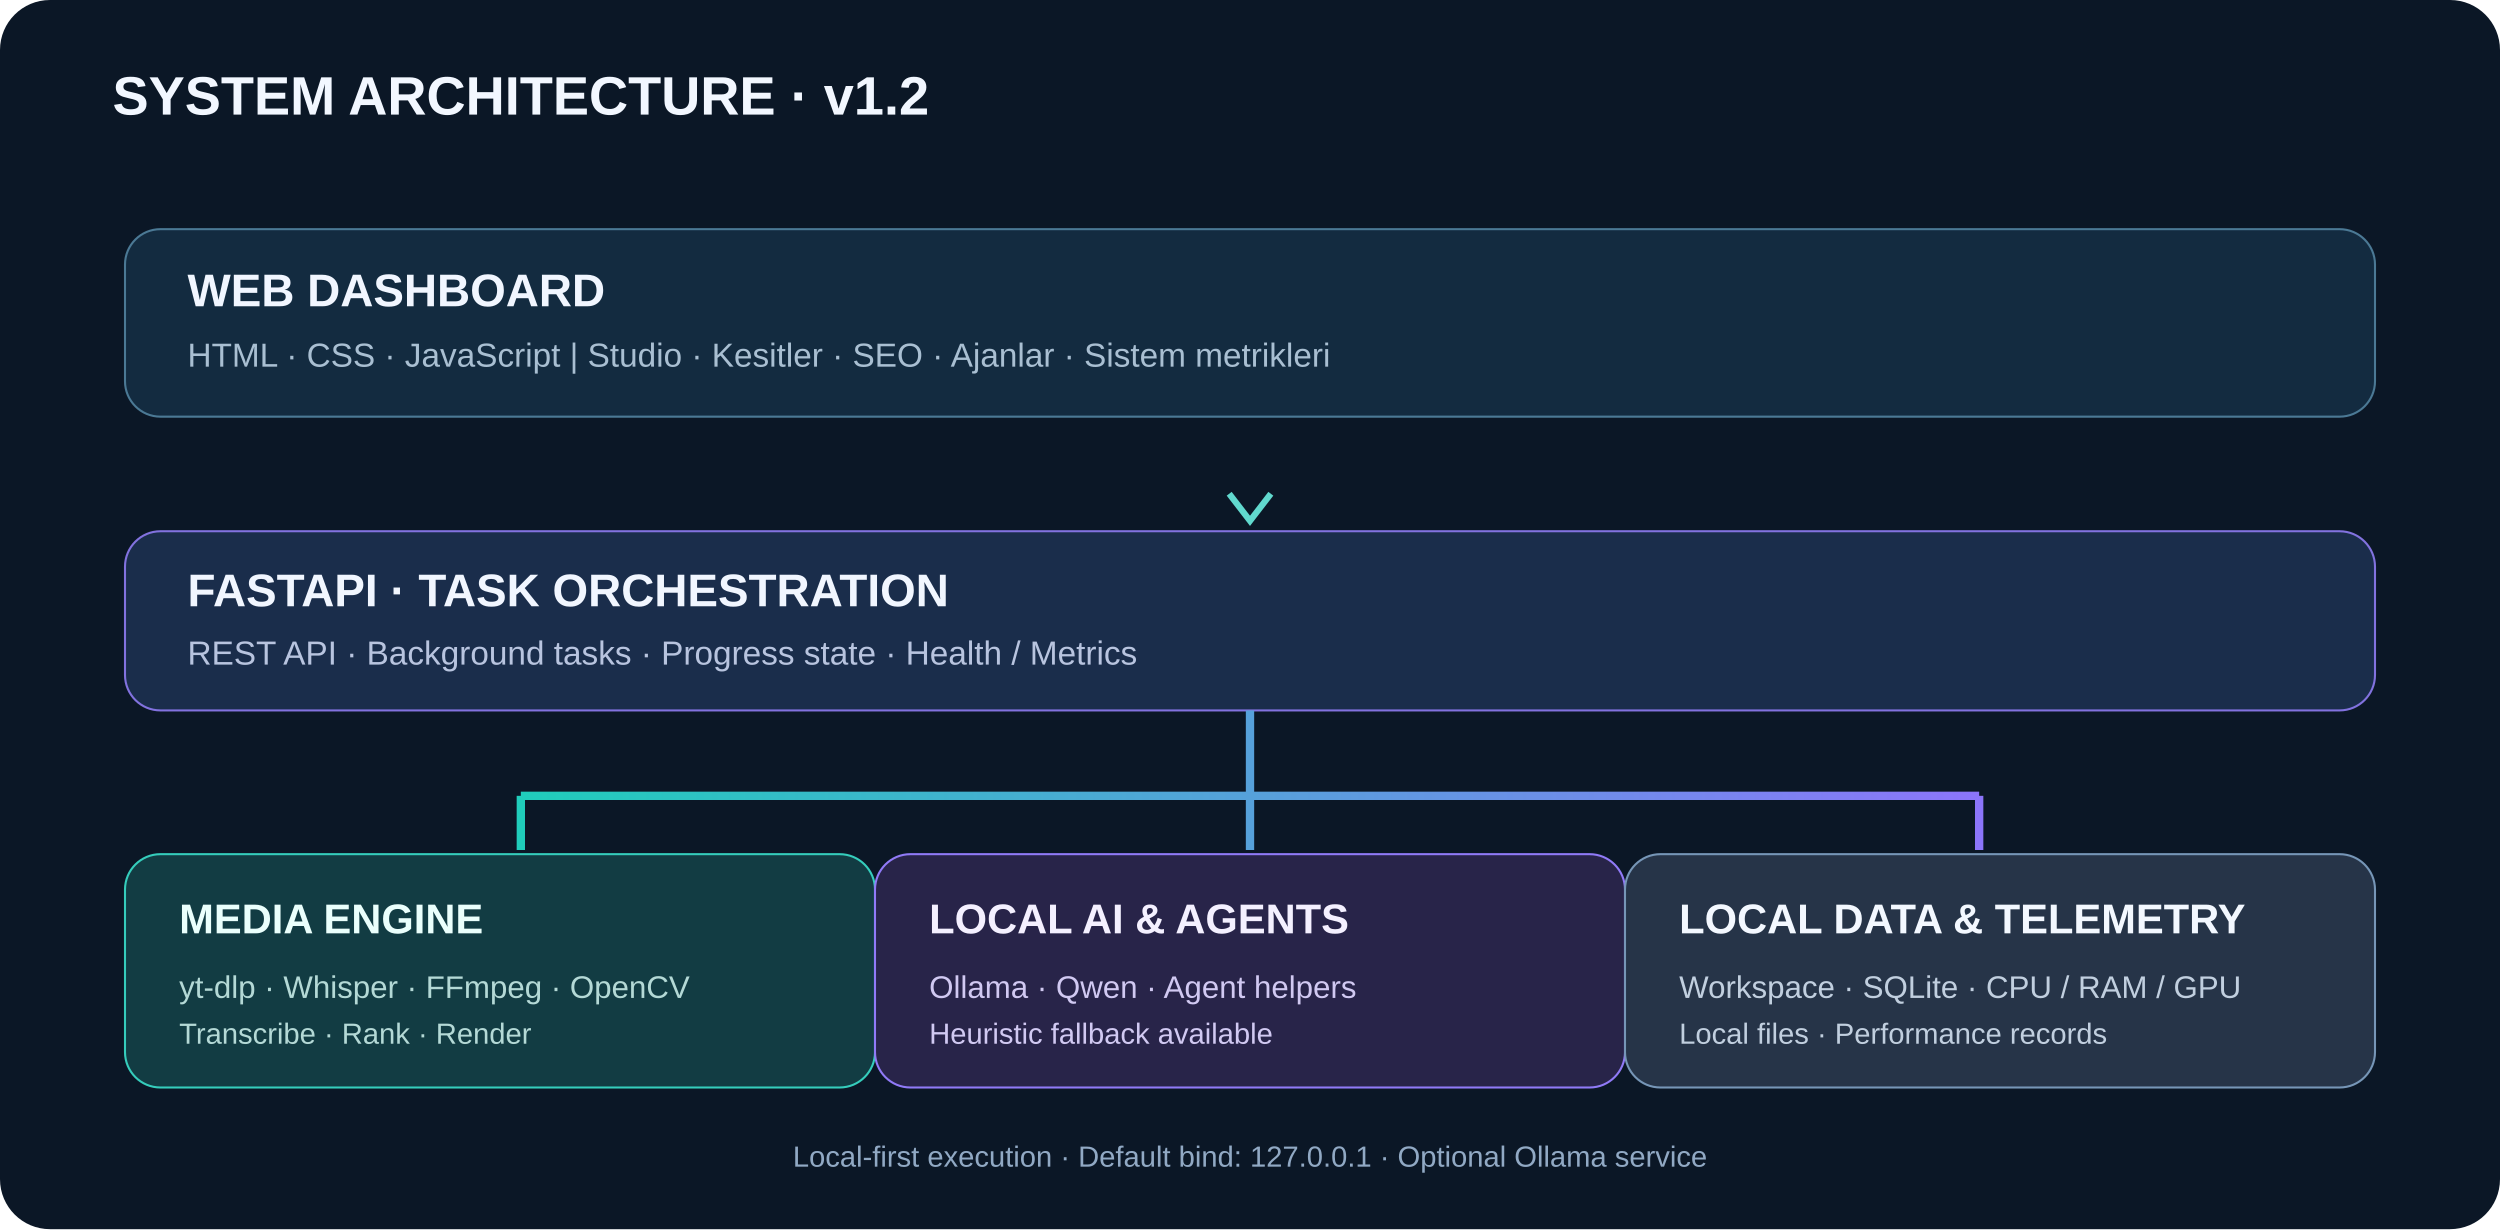
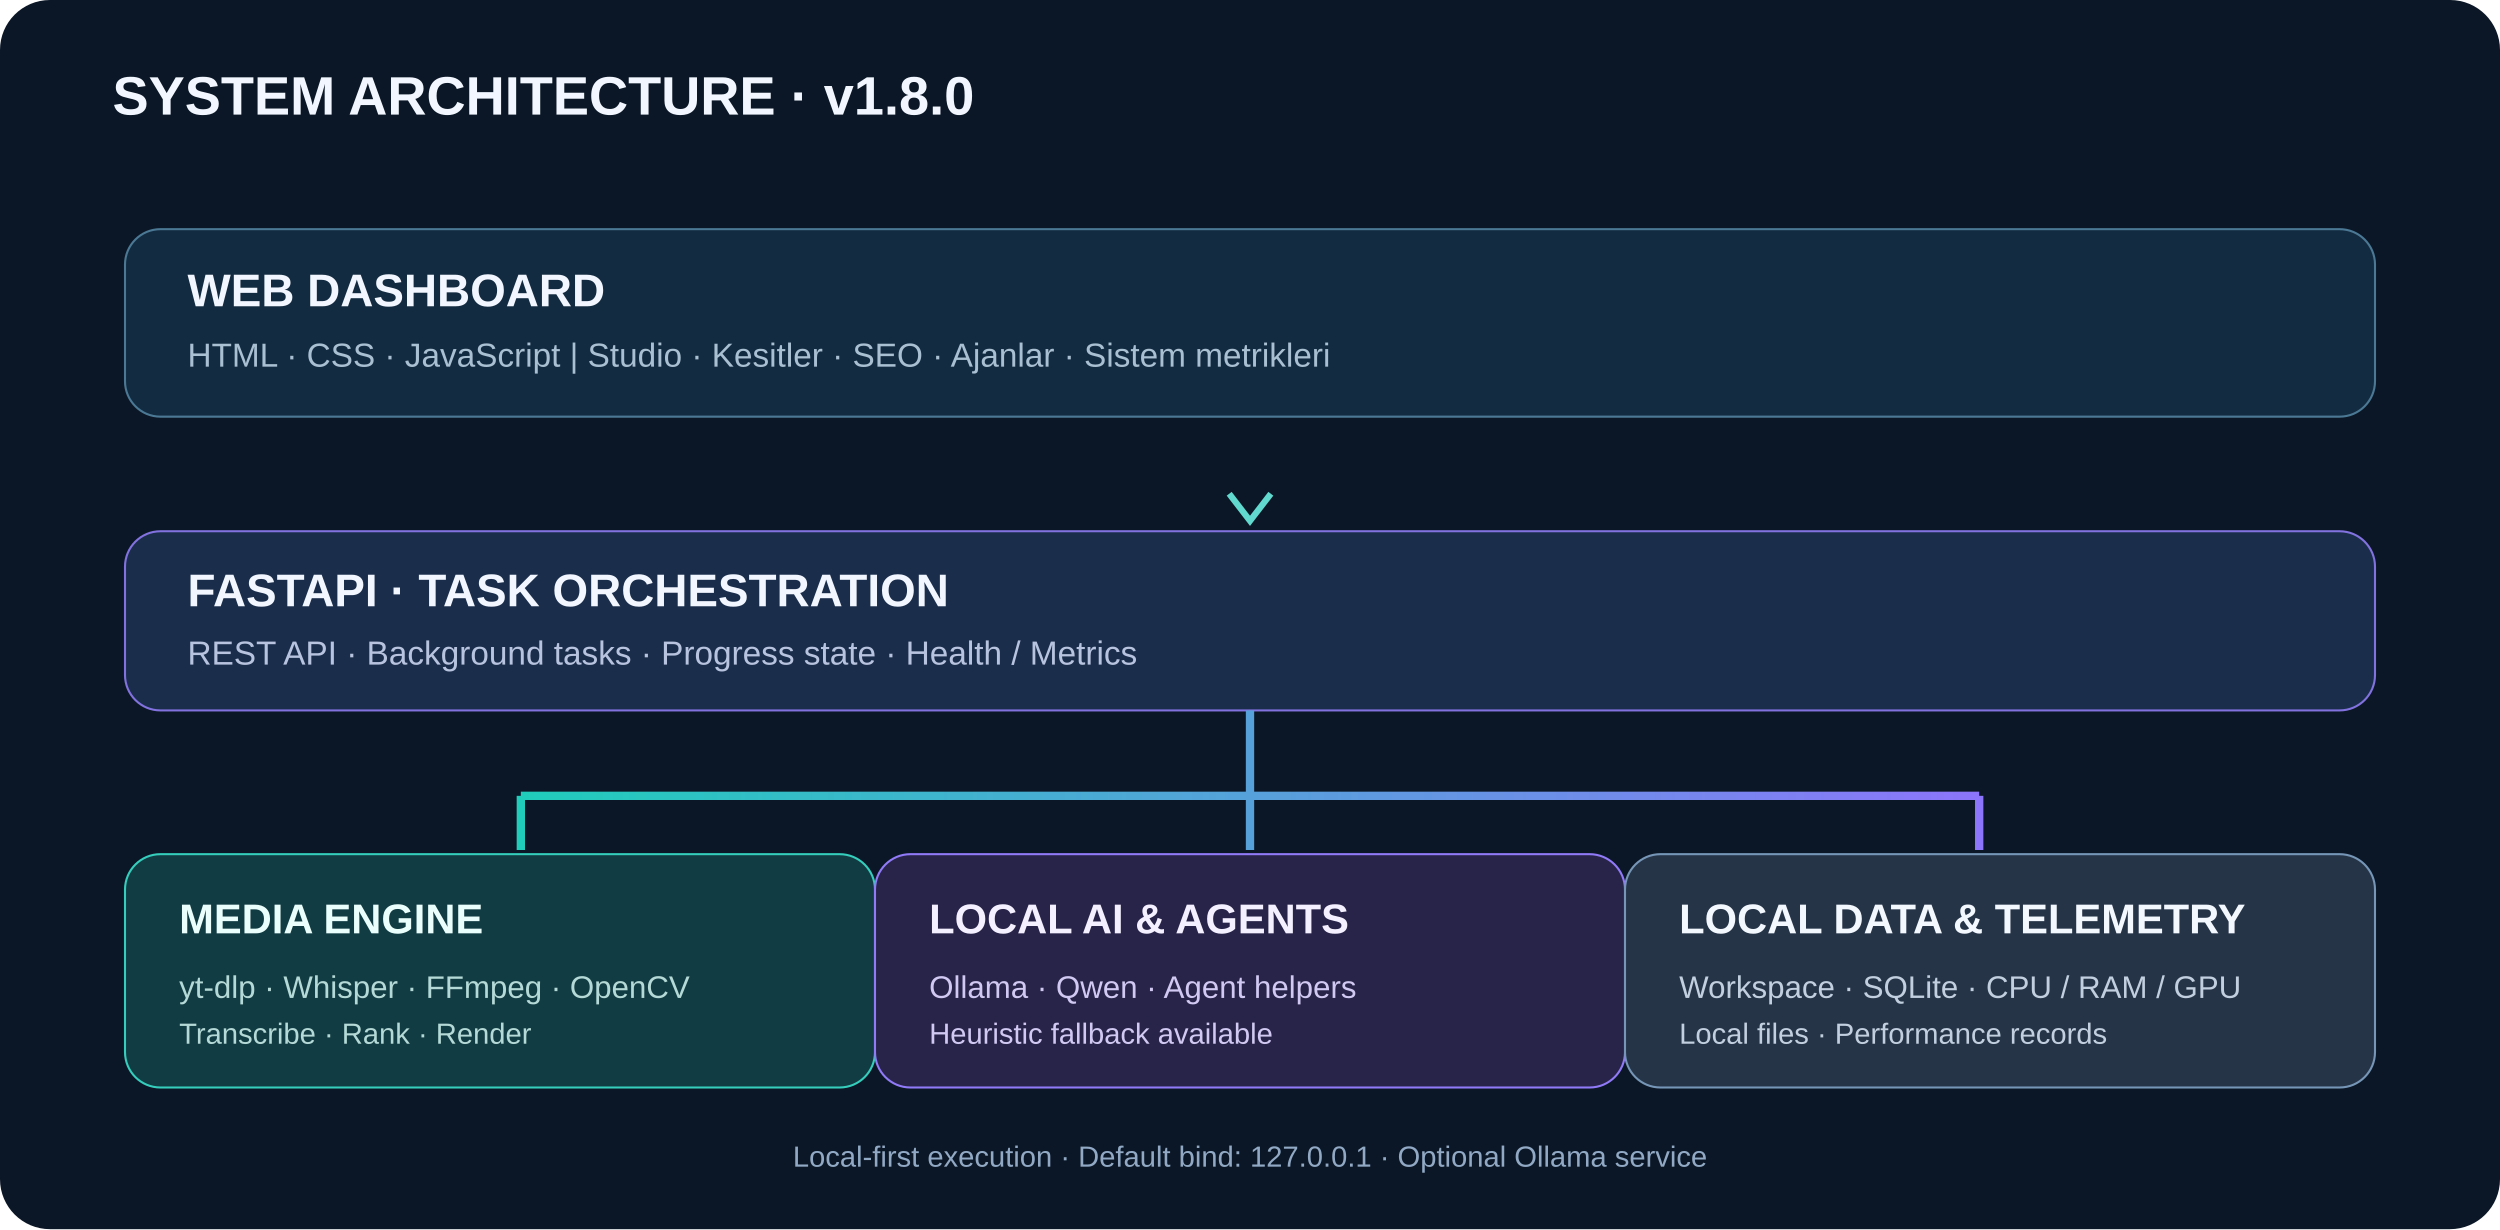
<svg xmlns="http://www.w3.org/2000/svg" width="1200" height="590" viewBox="0 0 1200 590" role="img" aria-labelledby="t d">
  <defs>
    <linearGradient id="a" x1="0" x2="1">
      <stop stop-color="#20cdbb" />
      <stop offset="1" stop-color="#8c75fa" />
    </linearGradient>
  </defs>
  <rect width="1200" height="590" rx="24" fill="#0b1726" />
-   <text x="54" y="55" fill="#f2f7ff" font-family="Arial,sans-serif" font-size="26" font-weight="700">SYSTEM ARCHITECTURE · v1.2</text>
+   <text x="54" y="55" fill="#f2f7ff" font-family="Arial,sans-serif" font-size="26" font-weight="700">SYSTEM ARCHITECTURE · v1.8.0</text>
  <g font-family="Arial,sans-serif">
    <rect x="60" y="110" width="1080" height="90" rx="17" fill="#132b40" stroke="#4b7995" />
    <text x="90" y="147" fill="#f1f6ff" font-size="22" font-weight="700">WEB DASHBOARD</text>
    <text x="90" y="176" fill="#a9bfd2" font-size="16">HTML · CSS · JavaScript  |  Studio · Kesitler · SEO · Ajanlar · Sistem metrikleri</text>
    <path d="M600 200V247" stroke="url(#a)" stroke-width="4" />
    <path d="M590 237l10 13 10-13" fill="none" stroke="#61d9ce" stroke-width="3" />
    <rect x="60" y="255" width="1080" height="86" rx="17" fill="#1a2d4b" stroke="#8272df" />
    <text x="90" y="291" fill="#f1f6ff" font-size="22" font-weight="700">FASTAPI · TASK ORCHESTRATION</text>
    <text x="90" y="319" fill="#b8c4df" font-size="16">REST API · Background tasks · Progress state · Health / Metrics</text>
    <path d="M600 341V382M250 382H950M250 382V408M600 382V408M950 382V408" fill="none" stroke="url(#a)" stroke-width="4" />
    <g>
      <rect x="60" y="410" width="360" height="112" rx="17" fill="#123c43" stroke="#35cdbc" />
      <text x="86" y="448" fill="#eafffc" font-size="20" font-weight="700">MEDIA ENGINE</text>
      <text x="86" y="479" fill="#b4d9d6" font-size="15">yt-dlp · Whisper · FFmpeg · OpenCV</text>
      <text x="86" y="501" fill="#b4d9d6" font-size="14">Transcribe · Rank · Render</text>
    </g>
    <g>
      <rect x="420" y="410" width="360" height="112" rx="17" fill="#282449" stroke="#907af7" />
      <text x="446" y="448" fill="#f4f0ff" font-size="20" font-weight="700">LOCAL AI &amp; AGENTS</text>
      <text x="446" y="479" fill="#d1c9f2" font-size="15">Ollama · Qwen · Agent helpers</text>
      <text x="446" y="501" fill="#d1c9f2" font-size="14">Heuristic fallback available</text>
    </g>
    <g>
      <rect x="780" y="410" width="360" height="112" rx="17" fill="#263448" stroke="#7696b7" />
      <text x="806" y="448" fill="#f3f8ff" font-size="20" font-weight="700">LOCAL DATA &amp; TELEMETRY</text>
      <text x="806" y="479" fill="#c1cfdf" font-size="15">Workspace · SQLite · CPU / RAM / GPU</text>
      <text x="806" y="501" fill="#c1cfdf" font-size="14">Local files · Performance records</text>
    </g>
    <text x="600" y="560" fill="#91a9c4" font-size="14" text-anchor="middle">Local-first execution · Default bind: 127.0.0.1 · Optional Ollama service</text>
  </g>
</svg>
